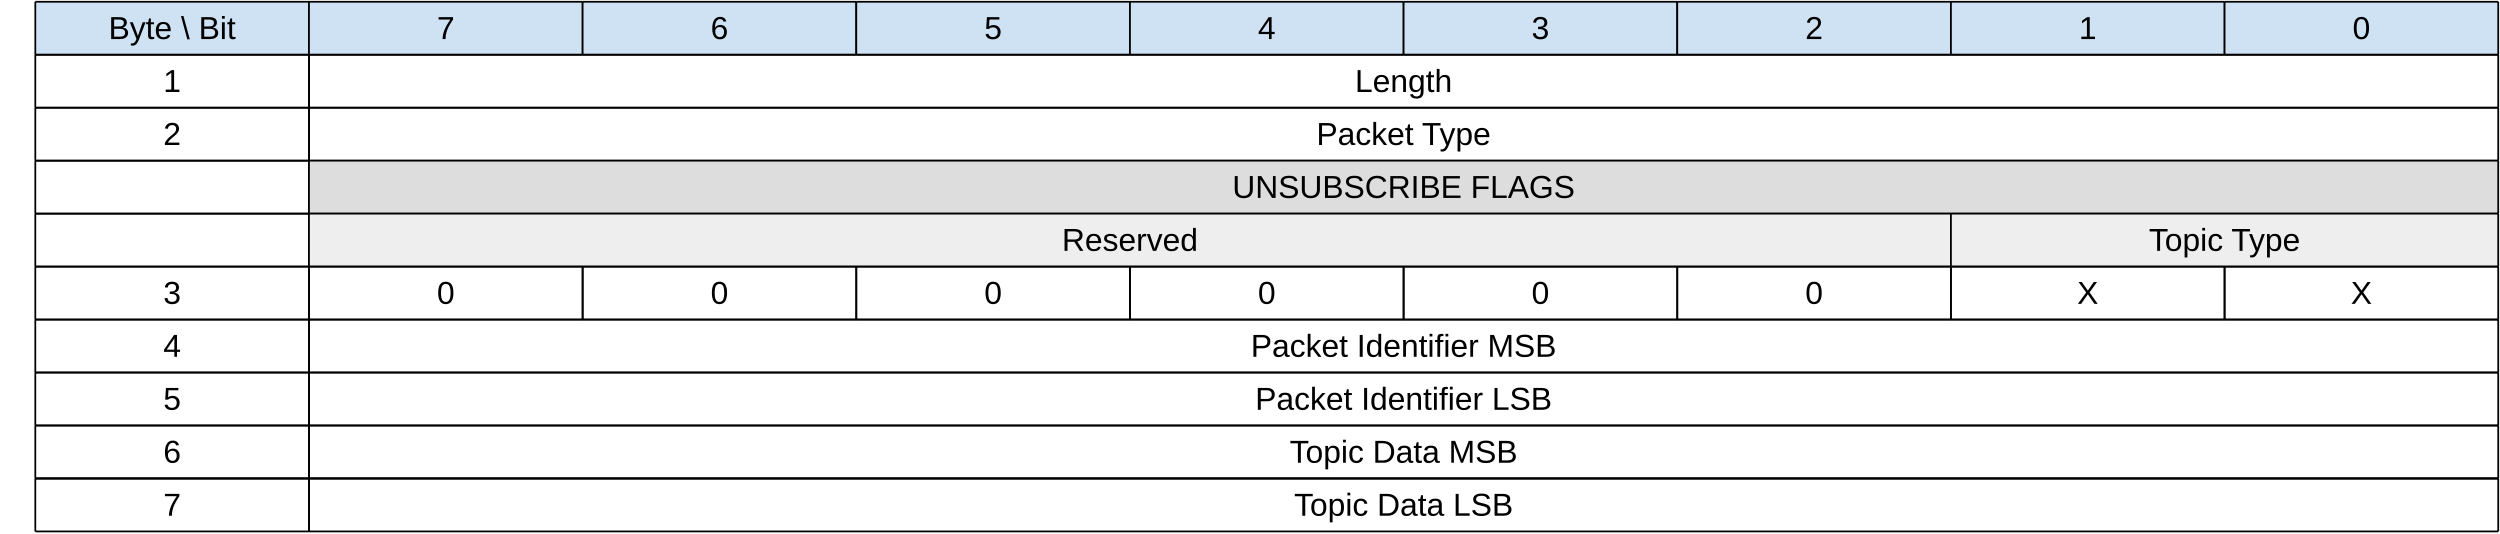
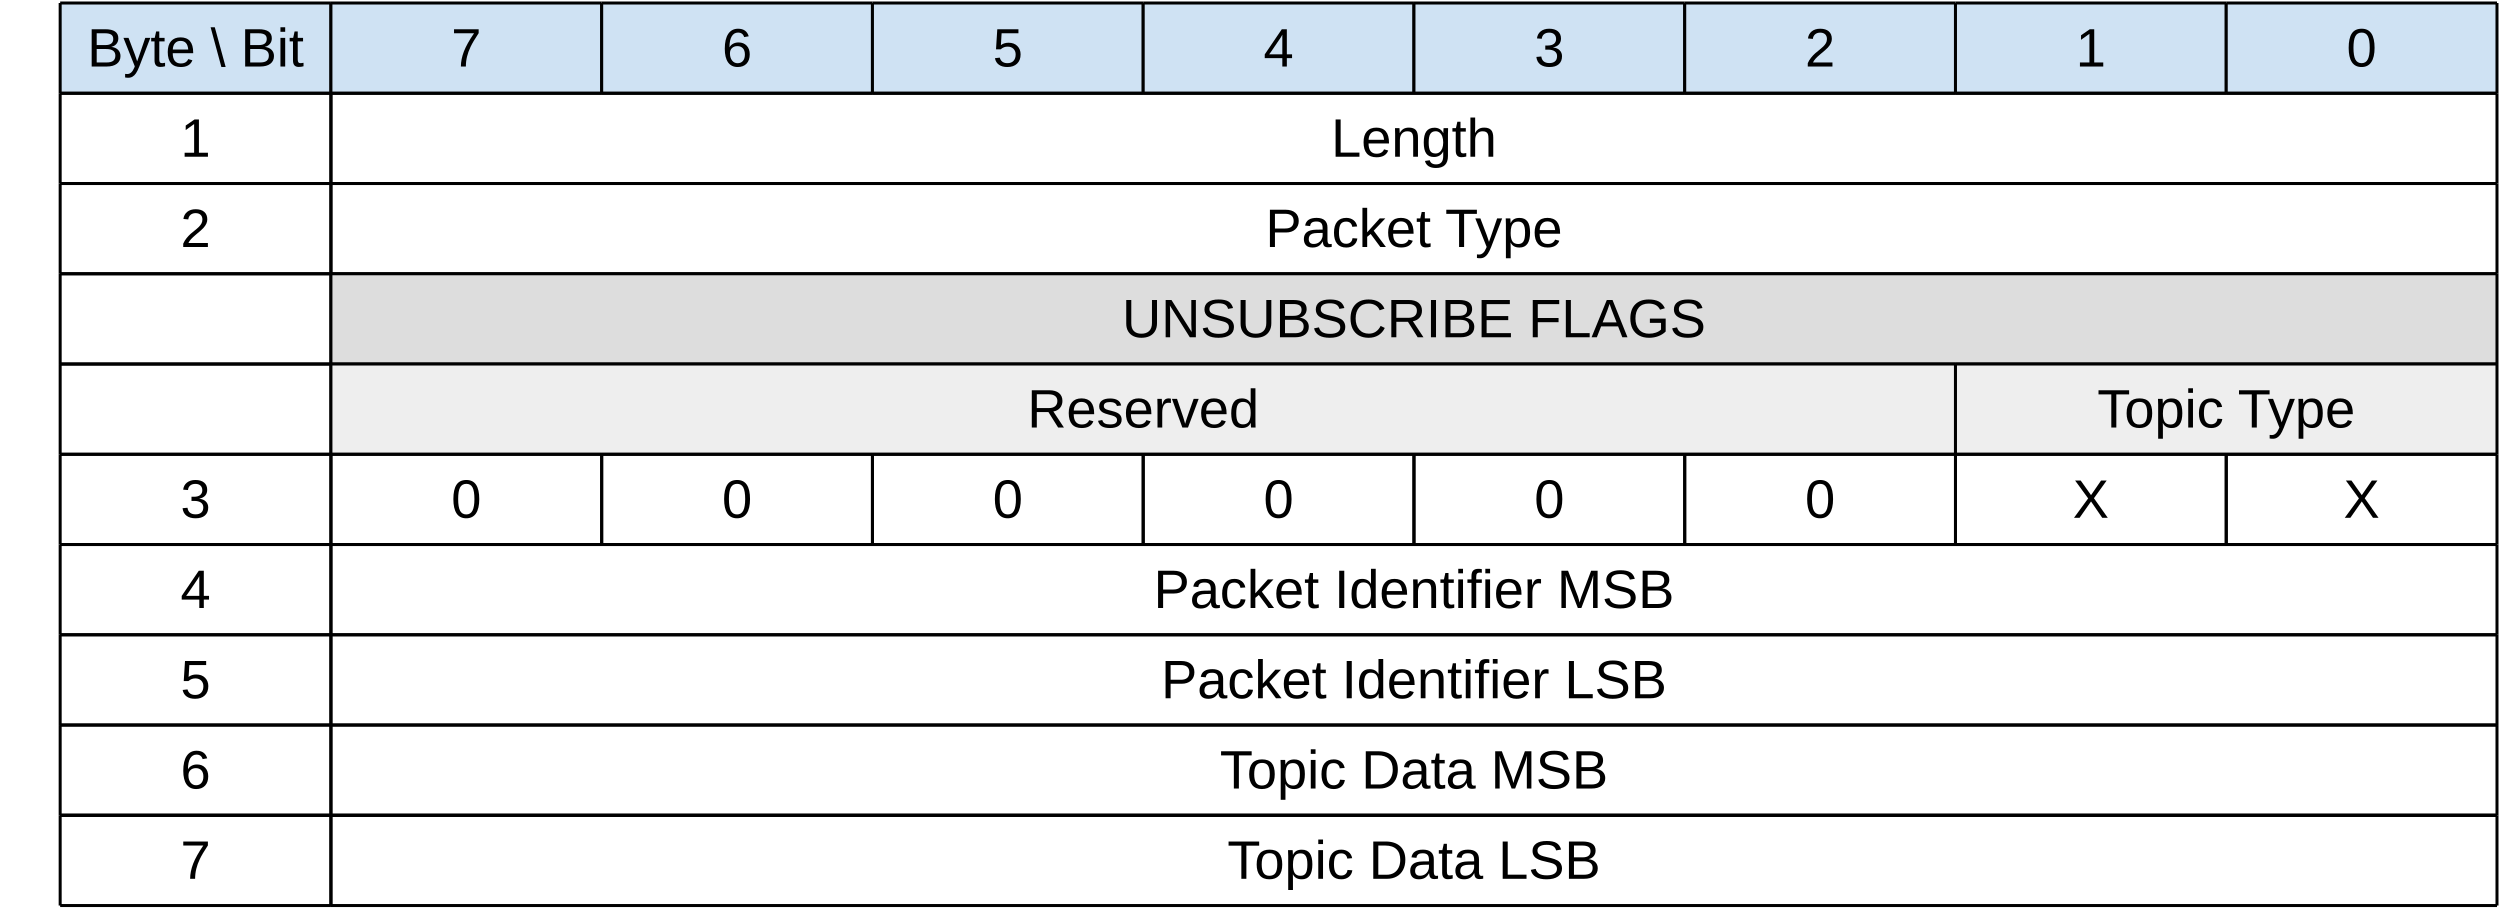
- <svg xmlns="http://www.w3.org/2000/svg" version="1.0" width="1416" height="302" viewBox="0 0 1416 302">
-   <rect x="20" y="1" height="30" width="155" fill="#cfe2f3" />
-   <line x1="20" y1="1" x2="175" y2="1" stroke="#000000" stroke-width="1" />
-   <line x1="20" y1="31" x2="175" y2="31" stroke="#000000" stroke-width="1" />
-   <line x1="175" y1="1" x2="175" y2="31" stroke="#000000" stroke-width="1" />
+ <svg xmlns="http://www.w3.org/2000/svg" version="1.0" width="831" height="302" viewBox="0 0 831 302">
+   <rect x="20" y="1" height="30" width="90" fill="#cfe2f3" />
+   <line x1="20" y1="1" x2="110" y2="1" stroke="#000000" stroke-width="1" />
+   <line x1="20" y1="31" x2="110" y2="31" stroke="#000000" stroke-width="1" />
+   <line x1="110" y1="1" x2="110" y2="31" stroke="#000000" stroke-width="1" />
  <line x1="20" y1="1" x2="20" y2="31" stroke="#000000" stroke-width="1" />
-   <text font-size="18" font-family="Arial" x="97.5" y="17" text-anchor="middle" dominant-baseline="middle">Byte \ Bit</text>
-   <rect x="175" y="1" height="30" width="155" fill="#cfe2f3" />
-   <line x1="175" y1="1" x2="330" y2="1" stroke="#000000" stroke-width="1" />
-   <line x1="175" y1="31" x2="330" y2="31" stroke="#000000" stroke-width="1" />
-   <line x1="330" y1="1" x2="330" y2="31" stroke="#000000" stroke-width="1" />
-   <line x1="175" y1="1" x2="175" y2="31" stroke="#000000" stroke-width="1" />
-   <text font-size="18" font-family="Arial" x="252.5" y="17" text-anchor="middle" dominant-baseline="middle">7</text>
-   <rect x="330" y="1" height="30" width="155" fill="#cfe2f3" />
-   <line x1="330" y1="1" x2="485" y2="1" stroke="#000000" stroke-width="1" />
-   <line x1="330" y1="31" x2="485" y2="31" stroke="#000000" stroke-width="1" />
-   <line x1="485" y1="1" x2="485" y2="31" stroke="#000000" stroke-width="1" />
-   <line x1="330" y1="1" x2="330" y2="31" stroke="#000000" stroke-width="1" />
-   <text font-size="18" font-family="Arial" x="407.5" y="17" text-anchor="middle" dominant-baseline="middle">6</text>
-   <rect x="485" y="1" height="30" width="155" fill="#cfe2f3" />
-   <line x1="485" y1="1" x2="640" y2="1" stroke="#000000" stroke-width="1" />
-   <line x1="485" y1="31" x2="640" y2="31" stroke="#000000" stroke-width="1" />
-   <line x1="640" y1="1" x2="640" y2="31" stroke="#000000" stroke-width="1" />
-   <line x1="485" y1="1" x2="485" y2="31" stroke="#000000" stroke-width="1" />
-   <text font-size="18" font-family="Arial" x="562.5" y="17" text-anchor="middle" dominant-baseline="middle">5</text>
-   <rect x="640" y="1" height="30" width="155" fill="#cfe2f3" />
-   <line x1="640" y1="1" x2="795" y2="1" stroke="#000000" stroke-width="1" />
-   <line x1="640" y1="31" x2="795" y2="31" stroke="#000000" stroke-width="1" />
-   <line x1="795" y1="1" x2="795" y2="31" stroke="#000000" stroke-width="1" />
-   <line x1="640" y1="1" x2="640" y2="31" stroke="#000000" stroke-width="1" />
-   <text font-size="18" font-family="Arial" x="717.5" y="17" text-anchor="middle" dominant-baseline="middle">4</text>
-   <rect x="795" y="1" height="30" width="155" fill="#cfe2f3" />
-   <line x1="795" y1="1" x2="950" y2="1" stroke="#000000" stroke-width="1" />
-   <line x1="795" y1="31" x2="950" y2="31" stroke="#000000" stroke-width="1" />
-   <line x1="950" y1="1" x2="950" y2="31" stroke="#000000" stroke-width="1" />
-   <line x1="795" y1="1" x2="795" y2="31" stroke="#000000" stroke-width="1" />
-   <text font-size="18" font-family="Arial" x="872.5" y="17" text-anchor="middle" dominant-baseline="middle">3</text>
-   <rect x="950" y="1" height="30" width="155" fill="#cfe2f3" />
-   <line x1="950" y1="1" x2="1105" y2="1" stroke="#000000" stroke-width="1" />
-   <line x1="950" y1="31" x2="1105" y2="31" stroke="#000000" stroke-width="1" />
-   <line x1="1105" y1="1" x2="1105" y2="31" stroke="#000000" stroke-width="1" />
-   <line x1="950" y1="1" x2="950" y2="31" stroke="#000000" stroke-width="1" />
-   <text font-size="18" font-family="Arial" x="1027.5" y="17" text-anchor="middle" dominant-baseline="middle">2</text>
-   <rect x="1105" y="1" height="30" width="155" fill="#cfe2f3" />
-   <line x1="1105" y1="1" x2="1260" y2="1" stroke="#000000" stroke-width="1" />
-   <line x1="1105" y1="31" x2="1260" y2="31" stroke="#000000" stroke-width="1" />
-   <line x1="1260" y1="1" x2="1260" y2="31" stroke="#000000" stroke-width="1" />
-   <line x1="1105" y1="1" x2="1105" y2="31" stroke="#000000" stroke-width="1" />
-   <text font-size="18" font-family="Arial" x="1182.5" y="17" text-anchor="middle" dominant-baseline="middle">1</text>
-   <rect x="1260" y="1" height="30" width="155" fill="#cfe2f3" />
-   <line x1="1260" y1="1" x2="1415" y2="1" stroke="#000000" stroke-width="1" />
-   <line x1="1260" y1="31" x2="1415" y2="31" stroke="#000000" stroke-width="1" />
-   <line x1="1415" y1="1" x2="1415" y2="31" stroke="#000000" stroke-width="1" />
-   <line x1="1260" y1="1" x2="1260" y2="31" stroke="#000000" stroke-width="1" />
-   <text font-size="18" font-family="Arial" x="1337.5" y="17" text-anchor="middle" dominant-baseline="middle">0</text>
+   <text font-size="18" font-family="Arial" x="65" y="17" text-anchor="middle" dominant-baseline="middle">Byte \ Bit</text>
+   <rect x="110" y="1" height="30" width="90" fill="#cfe2f3" />
+   <line x1="110" y1="1" x2="200" y2="1" stroke="#000000" stroke-width="1" />
+   <line x1="110" y1="31" x2="200" y2="31" stroke="#000000" stroke-width="1" />
+   <line x1="200" y1="1" x2="200" y2="31" stroke="#000000" stroke-width="1" />
+   <line x1="110" y1="1" x2="110" y2="31" stroke="#000000" stroke-width="1" />
+   <text font-size="18" font-family="Arial" x="155" y="17" text-anchor="middle" dominant-baseline="middle">7</text>
+   <rect x="200" y="1" height="30" width="90" fill="#cfe2f3" />
+   <line x1="200" y1="1" x2="290" y2="1" stroke="#000000" stroke-width="1" />
+   <line x1="200" y1="31" x2="290" y2="31" stroke="#000000" stroke-width="1" />
+   <line x1="290" y1="1" x2="290" y2="31" stroke="#000000" stroke-width="1" />
+   <line x1="200" y1="1" x2="200" y2="31" stroke="#000000" stroke-width="1" />
+   <text font-size="18" font-family="Arial" x="245" y="17" text-anchor="middle" dominant-baseline="middle">6</text>
+   <rect x="290" y="1" height="30" width="90" fill="#cfe2f3" />
+   <line x1="290" y1="1" x2="380" y2="1" stroke="#000000" stroke-width="1" />
+   <line x1="290" y1="31" x2="380" y2="31" stroke="#000000" stroke-width="1" />
+   <line x1="380" y1="1" x2="380" y2="31" stroke="#000000" stroke-width="1" />
+   <line x1="290" y1="1" x2="290" y2="31" stroke="#000000" stroke-width="1" />
+   <text font-size="18" font-family="Arial" x="335" y="17" text-anchor="middle" dominant-baseline="middle">5</text>
+   <rect x="380" y="1" height="30" width="90" fill="#cfe2f3" />
+   <line x1="380" y1="1" x2="470" y2="1" stroke="#000000" stroke-width="1" />
+   <line x1="380" y1="31" x2="470" y2="31" stroke="#000000" stroke-width="1" />
+   <line x1="470" y1="1" x2="470" y2="31" stroke="#000000" stroke-width="1" />
+   <line x1="380" y1="1" x2="380" y2="31" stroke="#000000" stroke-width="1" />
+   <text font-size="18" font-family="Arial" x="425" y="17" text-anchor="middle" dominant-baseline="middle">4</text>
+   <rect x="470" y="1" height="30" width="90" fill="#cfe2f3" />
+   <line x1="470" y1="1" x2="560" y2="1" stroke="#000000" stroke-width="1" />
+   <line x1="470" y1="31" x2="560" y2="31" stroke="#000000" stroke-width="1" />
+   <line x1="560" y1="1" x2="560" y2="31" stroke="#000000" stroke-width="1" />
+   <line x1="470" y1="1" x2="470" y2="31" stroke="#000000" stroke-width="1" />
+   <text font-size="18" font-family="Arial" x="515" y="17" text-anchor="middle" dominant-baseline="middle">3</text>
+   <rect x="560" y="1" height="30" width="90" fill="#cfe2f3" />
+   <line x1="560" y1="1" x2="650" y2="1" stroke="#000000" stroke-width="1" />
+   <line x1="560" y1="31" x2="650" y2="31" stroke="#000000" stroke-width="1" />
+   <line x1="650" y1="1" x2="650" y2="31" stroke="#000000" stroke-width="1" />
+   <line x1="560" y1="1" x2="560" y2="31" stroke="#000000" stroke-width="1" />
+   <text font-size="18" font-family="Arial" x="605" y="17" text-anchor="middle" dominant-baseline="middle">2</text>
+   <rect x="650" y="1" height="30" width="90" fill="#cfe2f3" />
+   <line x1="650" y1="1" x2="740" y2="1" stroke="#000000" stroke-width="1" />
+   <line x1="650" y1="31" x2="740" y2="31" stroke="#000000" stroke-width="1" />
+   <line x1="740" y1="1" x2="740" y2="31" stroke="#000000" stroke-width="1" />
+   <line x1="650" y1="1" x2="650" y2="31" stroke="#000000" stroke-width="1" />
+   <text font-size="18" font-family="Arial" x="695" y="17" text-anchor="middle" dominant-baseline="middle">1</text>
+   <rect x="740" y="1" height="30" width="90" fill="#cfe2f3" />
+   <line x1="740" y1="1" x2="830" y2="1" stroke="#000000" stroke-width="1" />
+   <line x1="740" y1="31" x2="830" y2="31" stroke="#000000" stroke-width="1" />
+   <line x1="830" y1="1" x2="830" y2="31" stroke="#000000" stroke-width="1" />
+   <line x1="740" y1="1" x2="740" y2="31" stroke="#000000" stroke-width="1" />
+   <text font-size="18" font-family="Arial" x="785" y="17" text-anchor="middle" dominant-baseline="middle">0</text>
  <text font-size="18" font-family="Arial" x="15" y="16" text-anchor="end"> </text>
  <text font-size="18" font-family="Arial" x="15" y="46" text-anchor="end"> </text>
-   <line x1="20" y1="31" x2="175" y2="31" stroke="#000000" stroke-width="1" />
-   <line x1="20" y1="61" x2="175" y2="61" stroke="#000000" stroke-width="1" />
-   <line x1="175" y1="31" x2="175" y2="61" stroke="#000000" stroke-width="1" />
+   <line x1="20" y1="31" x2="110" y2="31" stroke="#000000" stroke-width="1" />
+   <line x1="20" y1="61" x2="110" y2="61" stroke="#000000" stroke-width="1" />
+   <line x1="110" y1="31" x2="110" y2="61" stroke="#000000" stroke-width="1" />
  <line x1="20" y1="31" x2="20" y2="61" stroke="#000000" stroke-width="1" />
-   <text font-size="18" font-family="Arial" x="97.5" y="47" text-anchor="middle" dominant-baseline="middle">1</text>
-   <line x1="175" y1="31" x2="1415" y2="31" stroke="#000000" stroke-width="1" />
-   <line x1="175" y1="61" x2="1415" y2="61" stroke="#000000" stroke-width="1" />
-   <line x1="1415" y1="31" x2="1415" y2="61" stroke="#000000" stroke-width="1" />
-   <line x1="175" y1="31" x2="175" y2="61" stroke="#000000" stroke-width="1" />
-   <text font-size="18" font-family="Arial" x="795" y="47" text-anchor="middle" dominant-baseline="middle">Length</text>
+   <text font-size="18" font-family="Arial" x="65" y="47" text-anchor="middle" dominant-baseline="middle">1</text>
+   <line x1="110" y1="31" x2="830" y2="31" stroke="#000000" stroke-width="1" />
+   <line x1="110" y1="61" x2="830" y2="61" stroke="#000000" stroke-width="1" />
+   <line x1="830" y1="31" x2="830" y2="61" stroke="#000000" stroke-width="1" />
+   <line x1="110" y1="31" x2="110" y2="61" stroke="#000000" stroke-width="1" />
+   <text font-size="18" font-family="Arial" x="470" y="47" text-anchor="middle" dominant-baseline="middle">Length</text>
  <text font-size="18" font-family="Arial" x="15" y="76" text-anchor="end"> </text>
-   <line x1="20" y1="61" x2="175" y2="61" stroke="#000000" stroke-width="1" />
-   <line x1="20" y1="91" x2="175" y2="91" stroke="#000000" stroke-width="1" />
-   <line x1="175" y1="61" x2="175" y2="91" stroke="#000000" stroke-width="1" />
+   <line x1="20" y1="61" x2="110" y2="61" stroke="#000000" stroke-width="1" />
+   <line x1="20" y1="91" x2="110" y2="91" stroke="#000000" stroke-width="1" />
+   <line x1="110" y1="61" x2="110" y2="91" stroke="#000000" stroke-width="1" />
  <line x1="20" y1="61" x2="20" y2="91" stroke="#000000" stroke-width="1" />
-   <text font-size="18" font-family="Arial" x="97.5" y="77" text-anchor="middle" dominant-baseline="middle">2</text>
-   <line x1="175" y1="61" x2="1415" y2="61" stroke="#000000" stroke-width="1" />
-   <line x1="175" y1="91" x2="1415" y2="91" stroke="#000000" stroke-width="1" />
-   <line x1="1415" y1="61" x2="1415" y2="91" stroke="#000000" stroke-width="1" />
-   <line x1="175" y1="61" x2="175" y2="91" stroke="#000000" stroke-width="1" />
-   <text font-size="18" font-family="Arial" x="795" y="77" text-anchor="middle" dominant-baseline="middle">Packet Type</text>
+   <text font-size="18" font-family="Arial" x="65" y="77" text-anchor="middle" dominant-baseline="middle">2</text>
+   <line x1="110" y1="61" x2="830" y2="61" stroke="#000000" stroke-width="1" />
+   <line x1="110" y1="91" x2="830" y2="91" stroke="#000000" stroke-width="1" />
+   <line x1="830" y1="61" x2="830" y2="91" stroke="#000000" stroke-width="1" />
+   <line x1="110" y1="61" x2="110" y2="91" stroke="#000000" stroke-width="1" />
+   <text font-size="18" font-family="Arial" x="470" y="77" text-anchor="middle" dominant-baseline="middle">Packet Type</text>
  <text font-size="18" font-family="Arial" x="15" y="106" text-anchor="end"> </text>
-   <line x1="20" y1="91" x2="175" y2="91" stroke="#000000" stroke-width="1" />
-   <line x1="20" y1="121" x2="175" y2="121" stroke="#000000" stroke-width="1" />
-   <line x1="175" y1="91" x2="175" y2="121" stroke="#000000" stroke-width="1" />
+   <line x1="20" y1="91" x2="110" y2="91" stroke="#000000" stroke-width="1" />
+   <line x1="20" y1="121" x2="110" y2="121" stroke="#000000" stroke-width="1" />
+   <line x1="110" y1="91" x2="110" y2="121" stroke="#000000" stroke-width="1" />
  <line x1="20" y1="91" x2="20" y2="121" stroke="#000000" stroke-width="1" />
-   <text font-size="18" font-family="Arial" x="97.5" y="107" text-anchor="middle" dominant-baseline="middle" />
-   <rect x="175" y="91" height="30" width="1240" fill="#dddddd" />
-   <line x1="175" y1="91" x2="1415" y2="91" stroke="#000000" stroke-width="1" />
-   <line x1="175" y1="121" x2="1415" y2="121" stroke="#000000" stroke-width="1" />
-   <line x1="1415" y1="91" x2="1415" y2="121" stroke="#000000" stroke-width="1" />
-   <line x1="175" y1="91" x2="175" y2="121" stroke="#000000" stroke-width="1" />
-   <text font-size="18" font-family="Arial" x="795" y="107" text-anchor="middle" dominant-baseline="middle">UNSUBSCRIBE FLAGS</text>
+   <text font-size="18" font-family="Arial" x="65" y="107" text-anchor="middle" dominant-baseline="middle" />
+   <rect x="110" y="91" height="30" width="720" fill="#dddddd" />
+   <line x1="110" y1="91" x2="830" y2="91" stroke="#000000" stroke-width="1" />
+   <line x1="110" y1="121" x2="830" y2="121" stroke="#000000" stroke-width="1" />
+   <line x1="830" y1="91" x2="830" y2="121" stroke="#000000" stroke-width="1" />
+   <line x1="110" y1="91" x2="110" y2="121" stroke="#000000" stroke-width="1" />
+   <text font-size="18" font-family="Arial" x="470" y="107" text-anchor="middle" dominant-baseline="middle">UNSUBSCRIBE FLAGS</text>
  <text font-size="18" font-family="Arial" x="15" y="136" text-anchor="end"> </text>
-   <line x1="20" y1="121" x2="175" y2="121" stroke="#000000" stroke-width="1" />
-   <line x1="20" y1="151" x2="175" y2="151" stroke="#000000" stroke-width="1" />
-   <line x1="175" y1="121" x2="175" y2="151" stroke="#000000" stroke-width="1" />
+   <line x1="20" y1="121" x2="110" y2="121" stroke="#000000" stroke-width="1" />
+   <line x1="20" y1="151" x2="110" y2="151" stroke="#000000" stroke-width="1" />
+   <line x1="110" y1="121" x2="110" y2="151" stroke="#000000" stroke-width="1" />
  <line x1="20" y1="121" x2="20" y2="151" stroke="#000000" stroke-width="1" />
-   <text font-size="18" font-family="Arial" x="97.5" y="137" text-anchor="middle" dominant-baseline="middle" />
-   <rect x="175" y="121" height="30" width="930" fill="#eeeeee" />
-   <line x1="175" y1="121" x2="1105" y2="121" stroke="#000000" stroke-width="1" />
-   <line x1="175" y1="151" x2="1105" y2="151" stroke="#000000" stroke-width="1" />
-   <line x1="1105" y1="121" x2="1105" y2="151" stroke="#000000" stroke-width="1" />
-   <line x1="175" y1="121" x2="175" y2="151" stroke="#000000" stroke-width="1" />
-   <text font-size="18" font-family="Arial" x="640" y="137" text-anchor="middle" dominant-baseline="middle">Reserved</text>
-   <rect x="1105" y="121" height="30" width="310" fill="#eeeeee" />
-   <line x1="1105" y1="121" x2="1415" y2="121" stroke="#000000" stroke-width="1" />
-   <line x1="1105" y1="151" x2="1415" y2="151" stroke="#000000" stroke-width="1" />
-   <line x1="1415" y1="121" x2="1415" y2="151" stroke="#000000" stroke-width="1" />
-   <line x1="1105" y1="121" x2="1105" y2="151" stroke="#000000" stroke-width="1" />
-   <text font-size="18" font-family="Arial" x="1260" y="137" text-anchor="middle" dominant-baseline="middle">Topic Type</text>
+   <text font-size="18" font-family="Arial" x="65" y="137" text-anchor="middle" dominant-baseline="middle" />
+   <rect x="110" y="121" height="30" width="540" fill="#eeeeee" />
+   <line x1="110" y1="121" x2="650" y2="121" stroke="#000000" stroke-width="1" />
+   <line x1="110" y1="151" x2="650" y2="151" stroke="#000000" stroke-width="1" />
+   <line x1="650" y1="121" x2="650" y2="151" stroke="#000000" stroke-width="1" />
+   <line x1="110" y1="121" x2="110" y2="151" stroke="#000000" stroke-width="1" />
+   <text font-size="18" font-family="Arial" x="380" y="137" text-anchor="middle" dominant-baseline="middle">Reserved</text>
+   <rect x="650" y="121" height="30" width="180" fill="#eeeeee" />
+   <line x1="650" y1="121" x2="830" y2="121" stroke="#000000" stroke-width="1" />
+   <line x1="650" y1="151" x2="830" y2="151" stroke="#000000" stroke-width="1" />
+   <line x1="830" y1="121" x2="830" y2="151" stroke="#000000" stroke-width="1" />
+   <line x1="650" y1="121" x2="650" y2="151" stroke="#000000" stroke-width="1" />
+   <text font-size="18" font-family="Arial" x="740" y="137" text-anchor="middle" dominant-baseline="middle">Topic Type</text>
  <text font-size="18" font-family="Arial" x="15" y="166" text-anchor="end"> </text>
-   <line x1="20" y1="151" x2="175" y2="151" stroke="#000000" stroke-width="1" />
-   <line x1="20" y1="181" x2="175" y2="181" stroke="#000000" stroke-width="1" />
-   <line x1="175" y1="151" x2="175" y2="181" stroke="#000000" stroke-width="1" />
+   <line x1="20" y1="151" x2="110" y2="151" stroke="#000000" stroke-width="1" />
+   <line x1="20" y1="181" x2="110" y2="181" stroke="#000000" stroke-width="1" />
+   <line x1="110" y1="151" x2="110" y2="181" stroke="#000000" stroke-width="1" />
  <line x1="20" y1="151" x2="20" y2="181" stroke="#000000" stroke-width="1" />
-   <text font-size="18" font-family="Arial" x="97.5" y="167" text-anchor="middle" dominant-baseline="middle">3</text>
-   <line x1="175" y1="151" x2="330" y2="151" stroke="#000000" stroke-width="1" />
-   <line x1="175" y1="181" x2="330" y2="181" stroke="#000000" stroke-width="1" />
-   <line x1="330" y1="151" x2="330" y2="181" stroke="#000000" stroke-width="1" />
-   <line x1="175" y1="151" x2="175" y2="181" stroke="#000000" stroke-width="1" />
-   <text font-size="18" font-family="Arial" x="252.5" y="167" text-anchor="middle" dominant-baseline="middle">0</text>
-   <line x1="330" y1="151" x2="485" y2="151" stroke="#000000" stroke-width="1" />
-   <line x1="330" y1="181" x2="485" y2="181" stroke="#000000" stroke-width="1" />
-   <line x1="485" y1="151" x2="485" y2="181" stroke="#000000" stroke-width="1" />
-   <line x1="330" y1="151" x2="330" y2="181" stroke="#000000" stroke-width="1" />
-   <text font-size="18" font-family="Arial" x="407.5" y="167" text-anchor="middle" dominant-baseline="middle">0</text>
-   <line x1="485" y1="151" x2="640" y2="151" stroke="#000000" stroke-width="1" />
-   <line x1="485" y1="181" x2="640" y2="181" stroke="#000000" stroke-width="1" />
-   <line x1="640" y1="151" x2="640" y2="181" stroke="#000000" stroke-width="1" />
-   <line x1="485" y1="151" x2="485" y2="181" stroke="#000000" stroke-width="1" />
-   <text font-size="18" font-family="Arial" x="562.5" y="167" text-anchor="middle" dominant-baseline="middle">0</text>
-   <line x1="640" y1="151" x2="795" y2="151" stroke="#000000" stroke-width="1" />
-   <line x1="640" y1="181" x2="795" y2="181" stroke="#000000" stroke-width="1" />
-   <line x1="795" y1="151" x2="795" y2="181" stroke="#000000" stroke-width="1" />
-   <line x1="640" y1="151" x2="640" y2="181" stroke="#000000" stroke-width="1" />
-   <text font-size="18" font-family="Arial" x="717.5" y="167" text-anchor="middle" dominant-baseline="middle">0</text>
-   <line x1="795" y1="151" x2="950" y2="151" stroke="#000000" stroke-width="1" />
-   <line x1="795" y1="181" x2="950" y2="181" stroke="#000000" stroke-width="1" />
-   <line x1="950" y1="151" x2="950" y2="181" stroke="#000000" stroke-width="1" />
-   <line x1="795" y1="151" x2="795" y2="181" stroke="#000000" stroke-width="1" />
-   <text font-size="18" font-family="Arial" x="872.5" y="167" text-anchor="middle" dominant-baseline="middle">0</text>
-   <line x1="950" y1="151" x2="1105" y2="151" stroke="#000000" stroke-width="1" />
-   <line x1="950" y1="181" x2="1105" y2="181" stroke="#000000" stroke-width="1" />
-   <line x1="1105" y1="151" x2="1105" y2="181" stroke="#000000" stroke-width="1" />
-   <line x1="950" y1="151" x2="950" y2="181" stroke="#000000" stroke-width="1" />
-   <text font-size="18" font-family="Arial" x="1027.5" y="167" text-anchor="middle" dominant-baseline="middle">0</text>
-   <line x1="1105" y1="151" x2="1260" y2="151" stroke="#000000" stroke-width="1" />
-   <line x1="1105" y1="181" x2="1260" y2="181" stroke="#000000" stroke-width="1" />
-   <line x1="1260" y1="151" x2="1260" y2="181" stroke="#000000" stroke-width="1" />
-   <line x1="1105" y1="151" x2="1105" y2="181" stroke="#000000" stroke-width="1" />
-   <text font-size="18" font-family="Arial" x="1182.5" y="167" text-anchor="middle" dominant-baseline="middle">X</text>
-   <line x1="1260" y1="151" x2="1415" y2="151" stroke="#000000" stroke-width="1" />
-   <line x1="1260" y1="181" x2="1415" y2="181" stroke="#000000" stroke-width="1" />
-   <line x1="1415" y1="151" x2="1415" y2="181" stroke="#000000" stroke-width="1" />
-   <line x1="1260" y1="151" x2="1260" y2="181" stroke="#000000" stroke-width="1" />
-   <text font-size="18" font-family="Arial" x="1337.5" y="167" text-anchor="middle" dominant-baseline="middle">X</text>
+   <text font-size="18" font-family="Arial" x="65" y="167" text-anchor="middle" dominant-baseline="middle">3</text>
+   <line x1="110" y1="151" x2="200" y2="151" stroke="#000000" stroke-width="1" />
+   <line x1="110" y1="181" x2="200" y2="181" stroke="#000000" stroke-width="1" />
+   <line x1="200" y1="151" x2="200" y2="181" stroke="#000000" stroke-width="1" />
+   <line x1="110" y1="151" x2="110" y2="181" stroke="#000000" stroke-width="1" />
+   <text font-size="18" font-family="Arial" x="155" y="167" text-anchor="middle" dominant-baseline="middle">0</text>
+   <line x1="200" y1="151" x2="290" y2="151" stroke="#000000" stroke-width="1" />
+   <line x1="200" y1="181" x2="290" y2="181" stroke="#000000" stroke-width="1" />
+   <line x1="290" y1="151" x2="290" y2="181" stroke="#000000" stroke-width="1" />
+   <line x1="200" y1="151" x2="200" y2="181" stroke="#000000" stroke-width="1" />
+   <text font-size="18" font-family="Arial" x="245" y="167" text-anchor="middle" dominant-baseline="middle">0</text>
+   <line x1="290" y1="151" x2="380" y2="151" stroke="#000000" stroke-width="1" />
+   <line x1="290" y1="181" x2="380" y2="181" stroke="#000000" stroke-width="1" />
+   <line x1="380" y1="151" x2="380" y2="181" stroke="#000000" stroke-width="1" />
+   <line x1="290" y1="151" x2="290" y2="181" stroke="#000000" stroke-width="1" />
+   <text font-size="18" font-family="Arial" x="335" y="167" text-anchor="middle" dominant-baseline="middle">0</text>
+   <line x1="380" y1="151" x2="470" y2="151" stroke="#000000" stroke-width="1" />
+   <line x1="380" y1="181" x2="470" y2="181" stroke="#000000" stroke-width="1" />
+   <line x1="470" y1="151" x2="470" y2="181" stroke="#000000" stroke-width="1" />
+   <line x1="380" y1="151" x2="380" y2="181" stroke="#000000" stroke-width="1" />
+   <text font-size="18" font-family="Arial" x="425" y="167" text-anchor="middle" dominant-baseline="middle">0</text>
+   <line x1="470" y1="151" x2="560" y2="151" stroke="#000000" stroke-width="1" />
+   <line x1="470" y1="181" x2="560" y2="181" stroke="#000000" stroke-width="1" />
+   <line x1="560" y1="151" x2="560" y2="181" stroke="#000000" stroke-width="1" />
+   <line x1="470" y1="151" x2="470" y2="181" stroke="#000000" stroke-width="1" />
+   <text font-size="18" font-family="Arial" x="515" y="167" text-anchor="middle" dominant-baseline="middle">0</text>
+   <line x1="560" y1="151" x2="650" y2="151" stroke="#000000" stroke-width="1" />
+   <line x1="560" y1="181" x2="650" y2="181" stroke="#000000" stroke-width="1" />
+   <line x1="650" y1="151" x2="650" y2="181" stroke="#000000" stroke-width="1" />
+   <line x1="560" y1="151" x2="560" y2="181" stroke="#000000" stroke-width="1" />
+   <text font-size="18" font-family="Arial" x="605" y="167" text-anchor="middle" dominant-baseline="middle">0</text>
+   <line x1="650" y1="151" x2="740" y2="151" stroke="#000000" stroke-width="1" />
+   <line x1="650" y1="181" x2="740" y2="181" stroke="#000000" stroke-width="1" />
+   <line x1="740" y1="151" x2="740" y2="181" stroke="#000000" stroke-width="1" />
+   <line x1="650" y1="151" x2="650" y2="181" stroke="#000000" stroke-width="1" />
+   <text font-size="18" font-family="Arial" x="695" y="167" text-anchor="middle" dominant-baseline="middle">X</text>
+   <line x1="740" y1="151" x2="830" y2="151" stroke="#000000" stroke-width="1" />
+   <line x1="740" y1="181" x2="830" y2="181" stroke="#000000" stroke-width="1" />
+   <line x1="830" y1="151" x2="830" y2="181" stroke="#000000" stroke-width="1" />
+   <line x1="740" y1="151" x2="740" y2="181" stroke="#000000" stroke-width="1" />
+   <text font-size="18" font-family="Arial" x="785" y="167" text-anchor="middle" dominant-baseline="middle">X</text>
  <text font-size="18" font-family="Arial" x="15" y="196" text-anchor="end"> </text>
-   <line x1="20" y1="181" x2="175" y2="181" stroke="#000000" stroke-width="1" />
-   <line x1="20" y1="211" x2="175" y2="211" stroke="#000000" stroke-width="1" />
-   <line x1="175" y1="181" x2="175" y2="211" stroke="#000000" stroke-width="1" />
+   <line x1="20" y1="181" x2="110" y2="181" stroke="#000000" stroke-width="1" />
+   <line x1="20" y1="211" x2="110" y2="211" stroke="#000000" stroke-width="1" />
+   <line x1="110" y1="181" x2="110" y2="211" stroke="#000000" stroke-width="1" />
  <line x1="20" y1="181" x2="20" y2="211" stroke="#000000" stroke-width="1" />
-   <text font-size="18" font-family="Arial" x="97.5" y="197" text-anchor="middle" dominant-baseline="middle">4</text>
-   <line x1="175" y1="181" x2="1415" y2="181" stroke="#000000" stroke-width="1" />
-   <line x1="175" y1="211" x2="1415" y2="211" stroke="#000000" stroke-width="1" />
-   <line x1="1415" y1="181" x2="1415" y2="211" stroke="#000000" stroke-width="1" />
-   <line x1="175" y1="181" x2="175" y2="211" stroke="#000000" stroke-width="1" />
-   <text font-size="18" font-family="Arial" x="795" y="197" text-anchor="middle" dominant-baseline="middle">Packet Identifier MSB</text>
+   <text font-size="18" font-family="Arial" x="65" y="197" text-anchor="middle" dominant-baseline="middle">4</text>
+   <line x1="110" y1="181" x2="830" y2="181" stroke="#000000" stroke-width="1" />
+   <line x1="110" y1="211" x2="830" y2="211" stroke="#000000" stroke-width="1" />
+   <line x1="830" y1="181" x2="830" y2="211" stroke="#000000" stroke-width="1" />
+   <line x1="110" y1="181" x2="110" y2="211" stroke="#000000" stroke-width="1" />
+   <text font-size="18" font-family="Arial" x="470" y="197" text-anchor="middle" dominant-baseline="middle">Packet Identifier MSB</text>
  <text font-size="18" font-family="Arial" x="15" y="226" text-anchor="end"> </text>
-   <line x1="20" y1="211" x2="175" y2="211" stroke="#000000" stroke-width="1" />
-   <line x1="20" y1="241" x2="175" y2="241" stroke="#000000" stroke-width="1" />
-   <line x1="175" y1="211" x2="175" y2="241" stroke="#000000" stroke-width="1" />
+   <line x1="20" y1="211" x2="110" y2="211" stroke="#000000" stroke-width="1" />
+   <line x1="20" y1="241" x2="110" y2="241" stroke="#000000" stroke-width="1" />
+   <line x1="110" y1="211" x2="110" y2="241" stroke="#000000" stroke-width="1" />
  <line x1="20" y1="211" x2="20" y2="241" stroke="#000000" stroke-width="1" />
-   <text font-size="18" font-family="Arial" x="97.5" y="227" text-anchor="middle" dominant-baseline="middle">5</text>
-   <line x1="175" y1="211" x2="1415" y2="211" stroke="#000000" stroke-width="1" />
-   <line x1="175" y1="241" x2="1415" y2="241" stroke="#000000" stroke-width="1" />
-   <line x1="1415" y1="211" x2="1415" y2="241" stroke="#000000" stroke-width="1" />
-   <line x1="175" y1="211" x2="175" y2="241" stroke="#000000" stroke-width="1" />
-   <text font-size="18" font-family="Arial" x="795" y="227" text-anchor="middle" dominant-baseline="middle">Packet Identifier LSB</text>
+   <text font-size="18" font-family="Arial" x="65" y="227" text-anchor="middle" dominant-baseline="middle">5</text>
+   <line x1="110" y1="211" x2="830" y2="211" stroke="#000000" stroke-width="1" />
+   <line x1="110" y1="241" x2="830" y2="241" stroke="#000000" stroke-width="1" />
+   <line x1="830" y1="211" x2="830" y2="241" stroke="#000000" stroke-width="1" />
+   <line x1="110" y1="211" x2="110" y2="241" stroke="#000000" stroke-width="1" />
+   <text font-size="18" font-family="Arial" x="470" y="227" text-anchor="middle" dominant-baseline="middle">Packet Identifier LSB</text>
  <text font-size="18" font-family="Arial" x="15" y="256" text-anchor="end"> </text>
-   <line x1="20" y1="241" x2="175" y2="241" stroke="#000000" stroke-width="1" />
-   <line x1="20" y1="271" x2="175" y2="271" stroke="#000000" stroke-width="1" />
-   <line x1="175" y1="241" x2="175" y2="271" stroke="#000000" stroke-width="1" />
+   <line x1="20" y1="241" x2="110" y2="241" stroke="#000000" stroke-width="1" />
+   <line x1="20" y1="271" x2="110" y2="271" stroke="#000000" stroke-width="1" />
+   <line x1="110" y1="241" x2="110" y2="271" stroke="#000000" stroke-width="1" />
  <line x1="20" y1="241" x2="20" y2="271" stroke="#000000" stroke-width="1" />
-   <text font-size="18" font-family="Arial" x="97.5" y="257" text-anchor="middle" dominant-baseline="middle">6</text>
-   <line x1="175" y1="241" x2="1415" y2="241" stroke="#000000" stroke-width="1" />
-   <line x1="175" y1="271" x2="1415" y2="271" stroke="#000000" stroke-width="1" />
-   <line x1="1415" y1="241" x2="1415" y2="271" stroke="#000000" stroke-width="1" />
-   <line x1="175" y1="241" x2="175" y2="271" stroke="#000000" stroke-width="1" />
-   <text font-size="18" font-family="Arial" x="795" y="257" text-anchor="middle" dominant-baseline="middle">Topic Data MSB</text>
+   <text font-size="18" font-family="Arial" x="65" y="257" text-anchor="middle" dominant-baseline="middle">6</text>
+   <line x1="110" y1="241" x2="830" y2="241" stroke="#000000" stroke-width="1" />
+   <line x1="110" y1="271" x2="830" y2="271" stroke="#000000" stroke-width="1" />
+   <line x1="830" y1="241" x2="830" y2="271" stroke="#000000" stroke-width="1" />
+   <line x1="110" y1="241" x2="110" y2="271" stroke="#000000" stroke-width="1" />
+   <text font-size="18" font-family="Arial" x="470" y="257" text-anchor="middle" dominant-baseline="middle">Topic Data MSB</text>
  <text font-size="18" font-family="Arial" x="15" y="286" text-anchor="end"> </text>
-   <line x1="20" y1="271" x2="175" y2="271" stroke="#000000" stroke-width="1" />
-   <line x1="20" y1="301" x2="175" y2="301" stroke="#000000" stroke-width="1" />
-   <line x1="175" y1="271" x2="175" y2="301" stroke="#000000" stroke-width="1" />
+   <line x1="20" y1="271" x2="110" y2="271" stroke="#000000" stroke-width="1" />
+   <line x1="20" y1="301" x2="110" y2="301" stroke="#000000" stroke-width="1" />
+   <line x1="110" y1="271" x2="110" y2="301" stroke="#000000" stroke-width="1" />
  <line x1="20" y1="271" x2="20" y2="301" stroke="#000000" stroke-width="1" />
-   <text font-size="18" font-family="Arial" x="97.5" y="287" text-anchor="middle" dominant-baseline="middle">7</text>
-   <line x1="175" y1="271" x2="1415" y2="271" stroke="#000000" stroke-width="1" />
-   <line x1="175" y1="301" x2="1415" y2="301" stroke="#000000" stroke-width="1" />
-   <line x1="1415" y1="271" x2="1415" y2="301" stroke="#000000" stroke-width="1" />
-   <line x1="175" y1="271" x2="175" y2="301" stroke="#000000" stroke-width="1" />
-   <text font-size="18" font-family="Arial" x="795" y="287" text-anchor="middle" dominant-baseline="middle">Topic Data LSB</text>
-   <line x1="20" y1="271" x2="1415" y2="271" stroke="#000000" stroke-width="1" />
+   <text font-size="18" font-family="Arial" x="65" y="287" text-anchor="middle" dominant-baseline="middle">7</text>
+   <line x1="110" y1="271" x2="830" y2="271" stroke="#000000" stroke-width="1" />
+   <line x1="110" y1="301" x2="830" y2="301" stroke="#000000" stroke-width="1" />
+   <line x1="830" y1="271" x2="830" y2="301" stroke="#000000" stroke-width="1" />
+   <line x1="110" y1="271" x2="110" y2="301" stroke="#000000" stroke-width="1" />
+   <text font-size="18" font-family="Arial" x="470" y="287" text-anchor="middle" dominant-baseline="middle">Topic Data LSB</text>
+   <line x1="20" y1="271" x2="830" y2="271" stroke="#000000" stroke-width="1" />
</svg>
